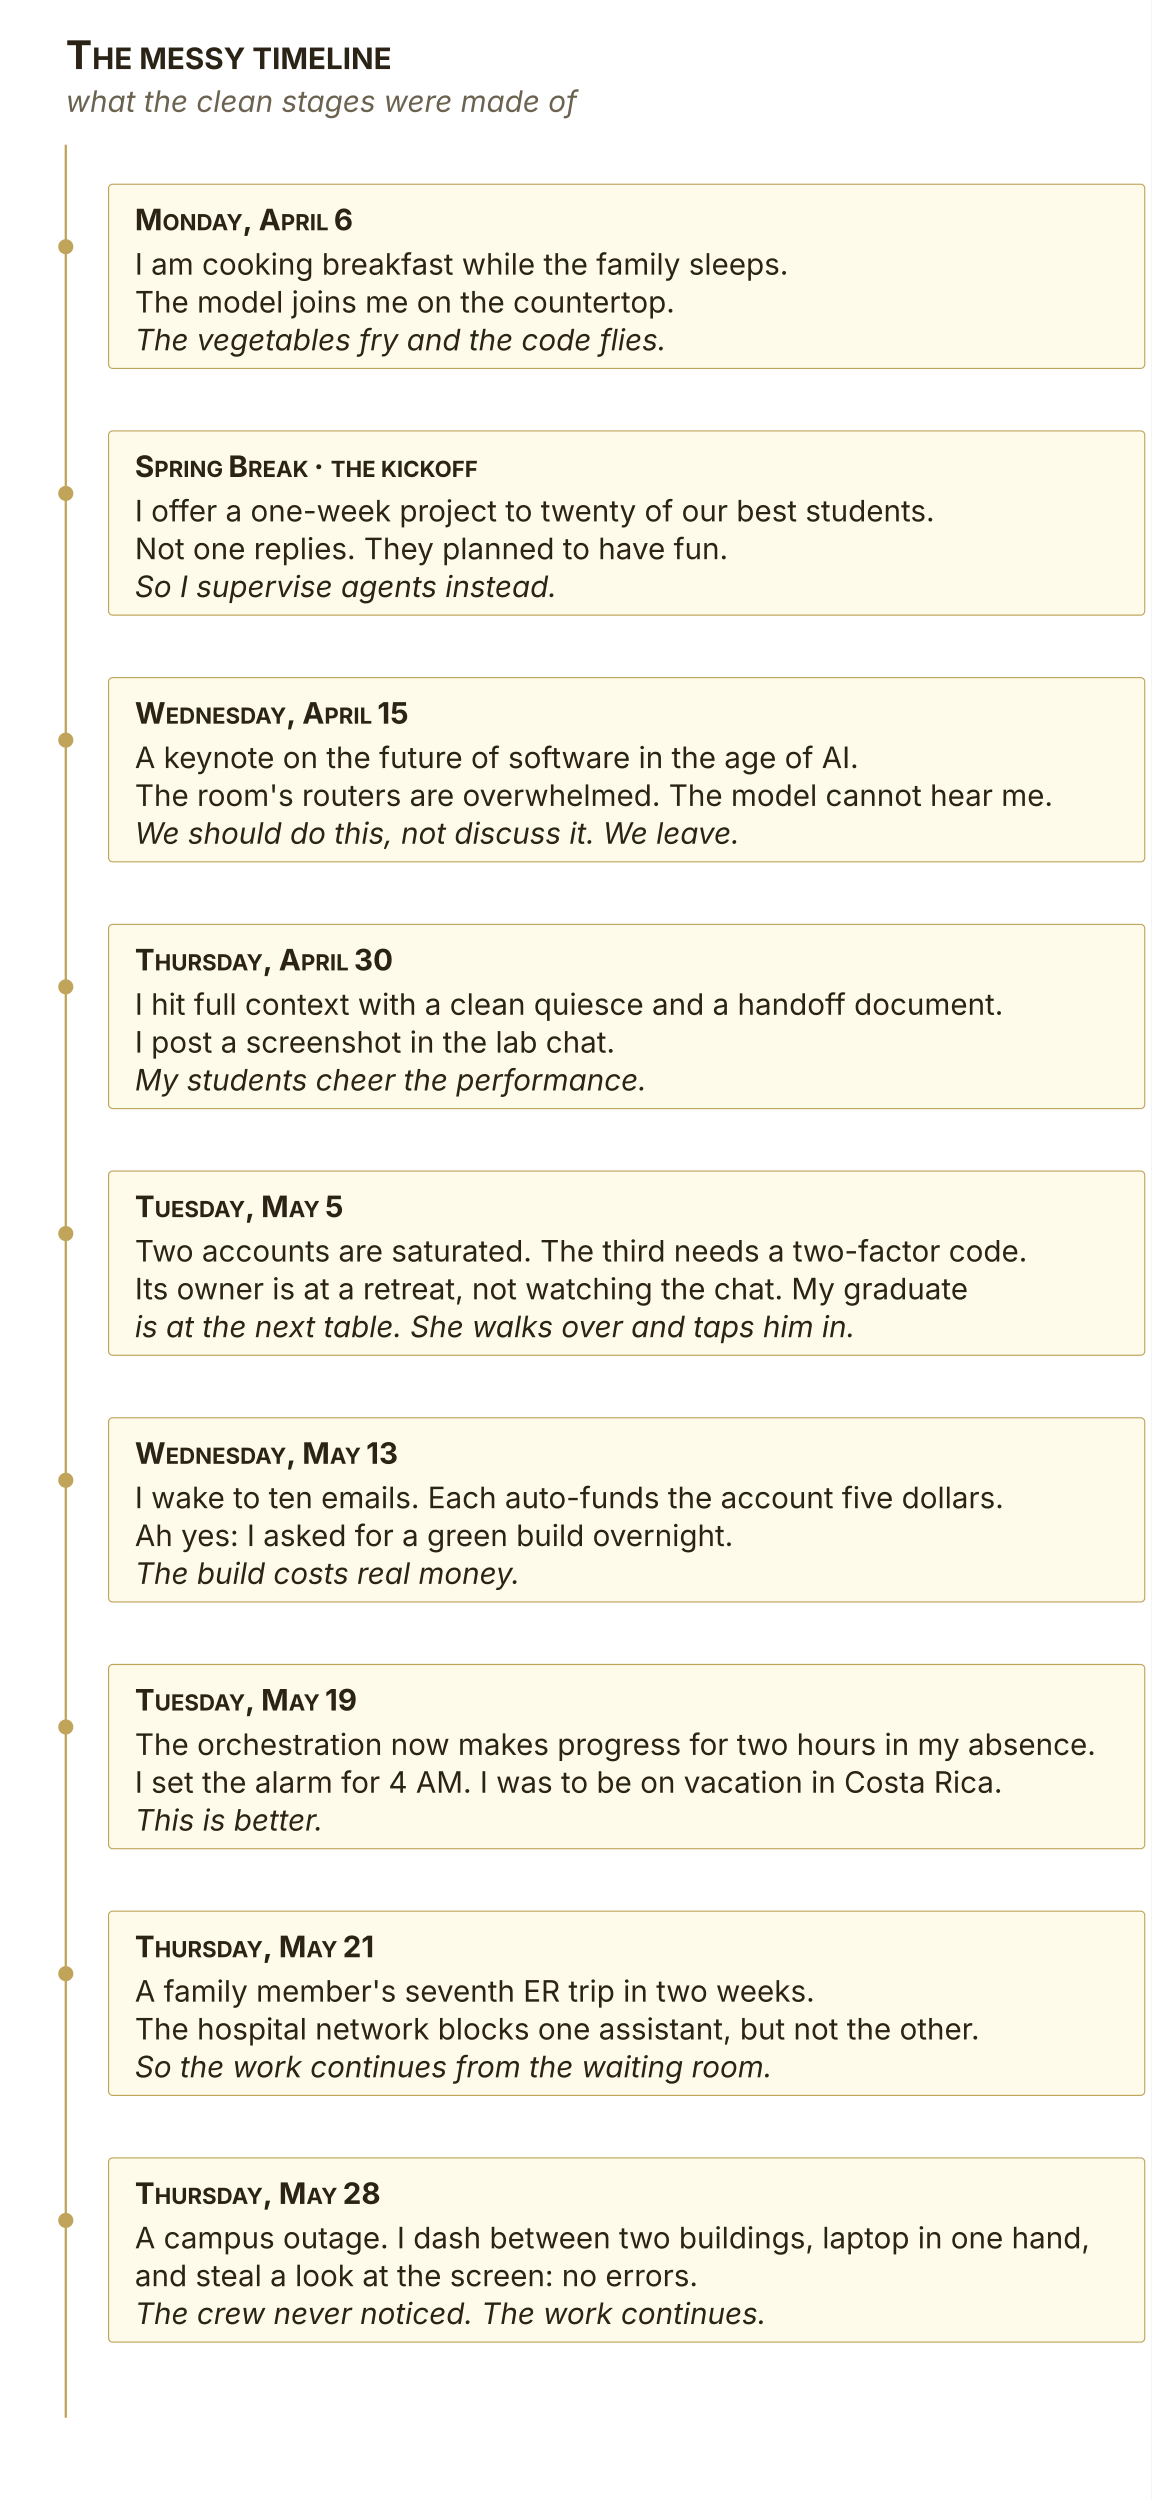
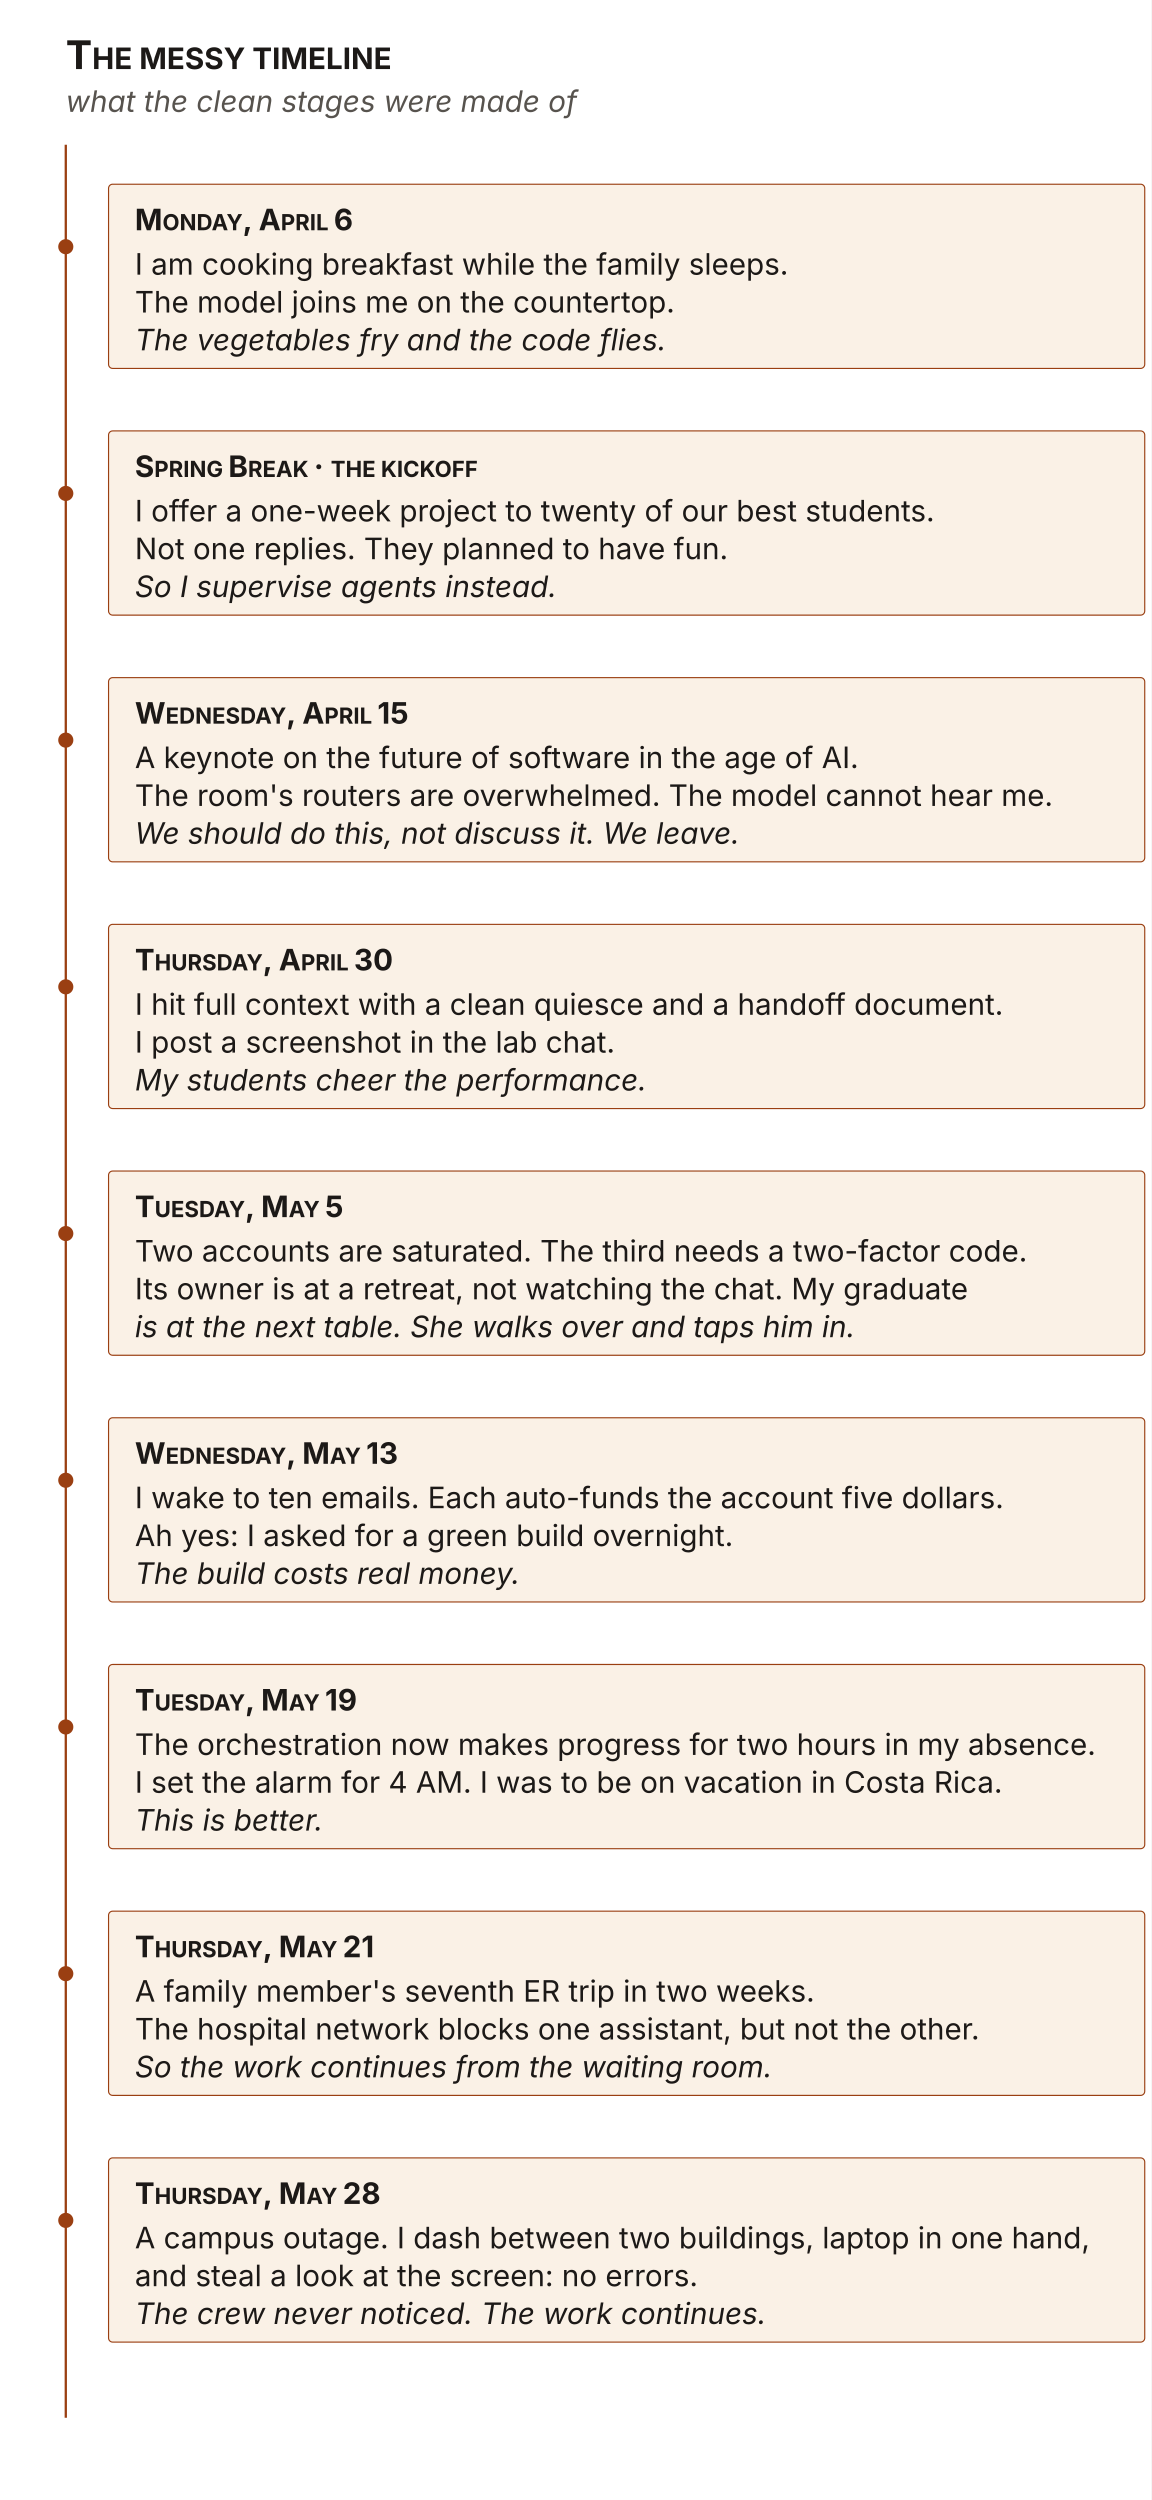
<svg xmlns="http://www.w3.org/2000/svg" viewBox="0 0 700 1520" width="700" height="1520" role="group" aria-labelledby="ptl-title ptl-desc" font-family="'Source Sans 3', -apple-system, 'Segoe UI', sans-serif">
  <rect x="0" y="0" width="700" height="1520" fill="#ffffff" />
-   <line x1="40" y1="88" x2="40" y2="1470" stroke="#BFA45A" stroke-width="1.4" />
-   <text x="40" y="42" font-size="24" font-weight="bold" fill="#2B2416" font-variant="small-caps">The messy timeline</text>
-   <text x="40" y="68" font-size="18" fill="#6b6250" font-style="italic">what the clean stages were made of</text>
-   <circle cx="40" cy="150" r="4.6" fill="#BFA45A" />
+   <line x1="40" y1="88" x2="40" y2="1470" stroke="#9a3f12" stroke-width="1.4" />
+   <text x="40" y="42" font-size="24" font-weight="bold" fill="#1c1917" font-variant="small-caps">The messy timeline</text>
+   <text x="40" y="68" font-size="18" fill="#57534e" font-style="italic">what the clean stages were made of</text>
+   <circle cx="40" cy="150" r="4.6" fill="#9a3f12" />
  <g>
-     <rect x="66" y="112" width="630" height="112" rx="2.5" fill="#FFFBEA" stroke="#BFA45A" stroke-width="0.7" />
-     <text x="82" y="140" font-size="18" font-weight="bold" fill="#2B2416" font-variant="small-caps">Monday, April 6</text>
-     <text x="82" y="167" font-size="18" fill="#2B2416">I am cooking breakfast while the family sleeps.</text>
-     <text x="82" y="190" font-size="18" fill="#2B2416">The model joins me on the countertop.</text>
-     <text x="82" y="213" font-size="18" fill="#2B2416" font-style="italic">The vegetables fry and the code flies.</text>
+     <rect x="66" y="112" width="630" height="112" rx="2.5" fill="#faf1e6" stroke="#9a3f12" stroke-width="0.7" />
+     <text x="82" y="140" font-size="18" font-weight="bold" fill="#1c1917" font-variant="small-caps">Monday, April 6</text>
+     <text x="82" y="167" font-size="18" fill="#1c1917">I am cooking breakfast while the family sleeps.</text>
+     <text x="82" y="190" font-size="18" fill="#1c1917">The model joins me on the countertop.</text>
+     <text x="82" y="213" font-size="18" fill="#1c1917" font-style="italic">The vegetables fry and the code flies.</text>
  </g>
-   <circle cx="40" cy="300" r="4.6" fill="#BFA45A" />
+   <circle cx="40" cy="300" r="4.6" fill="#9a3f12" />
  <g>
-     <rect x="66" y="262" width="630" height="112" rx="2.5" fill="#FFFBEA" stroke="#BFA45A" stroke-width="0.7" />
-     <text x="82" y="290" font-size="18" font-weight="bold" fill="#2B2416" font-variant="small-caps">Spring Break · the kickoff</text>
-     <text x="82" y="317" font-size="18" fill="#2B2416">I offer a one-week project to twenty of our best students.</text>
-     <text x="82" y="340" font-size="18" fill="#2B2416">Not one replies. They planned to have fun.</text>
-     <text x="82" y="363" font-size="18" fill="#2B2416" font-style="italic">So I supervise agents instead.</text>
+     <rect x="66" y="262" width="630" height="112" rx="2.5" fill="#faf1e6" stroke="#9a3f12" stroke-width="0.7" />
+     <text x="82" y="290" font-size="18" font-weight="bold" fill="#1c1917" font-variant="small-caps">Spring Break · the kickoff</text>
+     <text x="82" y="317" font-size="18" fill="#1c1917">I offer a one-week project to twenty of our best students.</text>
+     <text x="82" y="340" font-size="18" fill="#1c1917">Not one replies. They planned to have fun.</text>
+     <text x="82" y="363" font-size="18" fill="#1c1917" font-style="italic">So I supervise agents instead.</text>
  </g>
-   <circle cx="40" cy="450" r="4.6" fill="#BFA45A" />
+   <circle cx="40" cy="450" r="4.6" fill="#9a3f12" />
  <g>
-     <rect x="66" y="412" width="630" height="112" rx="2.5" fill="#FFFBEA" stroke="#BFA45A" stroke-width="0.7" />
-     <text x="82" y="440" font-size="18" font-weight="bold" fill="#2B2416" font-variant="small-caps">Wednesday, April 15</text>
-     <text x="82" y="467" font-size="18" fill="#2B2416">A keynote on the future of software in the age of AI.</text>
-     <text x="82" y="490" font-size="18" fill="#2B2416">The room's routers are overwhelmed. The model cannot hear me.</text>
-     <text x="82" y="513" font-size="18" fill="#2B2416" font-style="italic">We should do this, not discuss it. We leave.</text>
+     <rect x="66" y="412" width="630" height="112" rx="2.5" fill="#faf1e6" stroke="#9a3f12" stroke-width="0.7" />
+     <text x="82" y="440" font-size="18" font-weight="bold" fill="#1c1917" font-variant="small-caps">Wednesday, April 15</text>
+     <text x="82" y="467" font-size="18" fill="#1c1917">A keynote on the future of software in the age of AI.</text>
+     <text x="82" y="490" font-size="18" fill="#1c1917">The room's routers are overwhelmed. The model cannot hear me.</text>
+     <text x="82" y="513" font-size="18" fill="#1c1917" font-style="italic">We should do this, not discuss it. We leave.</text>
  </g>
-   <circle cx="40" cy="600" r="4.6" fill="#BFA45A" />
+   <circle cx="40" cy="600" r="4.6" fill="#9a3f12" />
  <g>
-     <rect x="66" y="562" width="630" height="112" rx="2.5" fill="#FFFBEA" stroke="#BFA45A" stroke-width="0.7" />
-     <text x="82" y="590" font-size="18" font-weight="bold" fill="#2B2416" font-variant="small-caps">Thursday, April 30</text>
-     <text x="82" y="617" font-size="18" fill="#2B2416">I hit full context with a clean quiesce and a handoff document.</text>
-     <text x="82" y="640" font-size="18" fill="#2B2416">I post a screenshot in the lab chat.</text>
-     <text x="82" y="663" font-size="18" fill="#2B2416" font-style="italic">My students cheer the performance.</text>
+     <rect x="66" y="562" width="630" height="112" rx="2.5" fill="#faf1e6" stroke="#9a3f12" stroke-width="0.7" />
+     <text x="82" y="590" font-size="18" font-weight="bold" fill="#1c1917" font-variant="small-caps">Thursday, April 30</text>
+     <text x="82" y="617" font-size="18" fill="#1c1917">I hit full context with a clean quiesce and a handoff document.</text>
+     <text x="82" y="640" font-size="18" fill="#1c1917">I post a screenshot in the lab chat.</text>
+     <text x="82" y="663" font-size="18" fill="#1c1917" font-style="italic">My students cheer the performance.</text>
  </g>
-   <circle cx="40" cy="750" r="4.6" fill="#BFA45A" />
+   <circle cx="40" cy="750" r="4.6" fill="#9a3f12" />
  <g>
-     <rect x="66" y="712" width="630" height="112" rx="2.5" fill="#FFFBEA" stroke="#BFA45A" stroke-width="0.7" />
-     <text x="82" y="740" font-size="18" font-weight="bold" fill="#2B2416" font-variant="small-caps">Tuesday, May 5</text>
-     <text x="82" y="767" font-size="18" fill="#2B2416">Two accounts are saturated. The third needs a two-factor code.</text>
-     <text x="82" y="790" font-size="18" fill="#2B2416">Its owner is at a retreat, not watching the chat. My graduate</text>
-     <text x="82" y="813" font-size="18" fill="#2B2416" font-style="italic">is at the next table. She walks over and taps him in.</text>
+     <rect x="66" y="712" width="630" height="112" rx="2.5" fill="#faf1e6" stroke="#9a3f12" stroke-width="0.7" />
+     <text x="82" y="740" font-size="18" font-weight="bold" fill="#1c1917" font-variant="small-caps">Tuesday, May 5</text>
+     <text x="82" y="767" font-size="18" fill="#1c1917">Two accounts are saturated. The third needs a two-factor code.</text>
+     <text x="82" y="790" font-size="18" fill="#1c1917">Its owner is at a retreat, not watching the chat. My graduate</text>
+     <text x="82" y="813" font-size="18" fill="#1c1917" font-style="italic">is at the next table. She walks over and taps him in.</text>
  </g>
-   <circle cx="40" cy="900" r="4.6" fill="#BFA45A" />
+   <circle cx="40" cy="900" r="4.6" fill="#9a3f12" />
  <g>
-     <rect x="66" y="862" width="630" height="112" rx="2.5" fill="#FFFBEA" stroke="#BFA45A" stroke-width="0.7" />
-     <text x="82" y="890" font-size="18" font-weight="bold" fill="#2B2416" font-variant="small-caps">Wednesday, May 13</text>
-     <text x="82" y="917" font-size="18" fill="#2B2416">I wake to ten emails. Each auto-funds the account five dollars.</text>
-     <text x="82" y="940" font-size="18" fill="#2B2416">Ah yes: I asked for a green build overnight.</text>
-     <text x="82" y="963" font-size="18" fill="#2B2416" font-style="italic">The build costs real money.</text>
+     <rect x="66" y="862" width="630" height="112" rx="2.5" fill="#faf1e6" stroke="#9a3f12" stroke-width="0.7" />
+     <text x="82" y="890" font-size="18" font-weight="bold" fill="#1c1917" font-variant="small-caps">Wednesday, May 13</text>
+     <text x="82" y="917" font-size="18" fill="#1c1917">I wake to ten emails. Each auto-funds the account five dollars.</text>
+     <text x="82" y="940" font-size="18" fill="#1c1917">Ah yes: I asked for a green build overnight.</text>
+     <text x="82" y="963" font-size="18" fill="#1c1917" font-style="italic">The build costs real money.</text>
  </g>
-   <circle cx="40" cy="1050" r="4.6" fill="#BFA45A" />
+   <circle cx="40" cy="1050" r="4.6" fill="#9a3f12" />
  <g>
-     <rect x="66" y="1012" width="630" height="112" rx="2.5" fill="#FFFBEA" stroke="#BFA45A" stroke-width="0.7" />
-     <text x="82" y="1040" font-size="18" font-weight="bold" fill="#2B2416" font-variant="small-caps">Tuesday, May 19</text>
-     <text x="82" y="1067" font-size="18" fill="#2B2416">The orchestration now makes progress for two hours in my absence.</text>
-     <text x="82" y="1090" font-size="18" fill="#2B2416">I set the alarm for 4 AM. I was to be on vacation in Costa Rica.</text>
-     <text x="82" y="1113" font-size="18" fill="#2B2416" font-style="italic">This is better.</text>
+     <rect x="66" y="1012" width="630" height="112" rx="2.5" fill="#faf1e6" stroke="#9a3f12" stroke-width="0.7" />
+     <text x="82" y="1040" font-size="18" font-weight="bold" fill="#1c1917" font-variant="small-caps">Tuesday, May 19</text>
+     <text x="82" y="1067" font-size="18" fill="#1c1917">The orchestration now makes progress for two hours in my absence.</text>
+     <text x="82" y="1090" font-size="18" fill="#1c1917">I set the alarm for 4 AM. I was to be on vacation in Costa Rica.</text>
+     <text x="82" y="1113" font-size="18" fill="#1c1917" font-style="italic">This is better.</text>
  </g>
-   <circle cx="40" cy="1200" r="4.6" fill="#BFA45A" />
+   <circle cx="40" cy="1200" r="4.6" fill="#9a3f12" />
  <g>
-     <rect x="66" y="1162" width="630" height="112" rx="2.5" fill="#FFFBEA" stroke="#BFA45A" stroke-width="0.7" />
-     <text x="82" y="1190" font-size="18" font-weight="bold" fill="#2B2416" font-variant="small-caps">Thursday, May 21</text>
-     <text x="82" y="1217" font-size="18" fill="#2B2416">A family member's seventh ER trip in two weeks.</text>
-     <text x="82" y="1240" font-size="18" fill="#2B2416">The hospital network blocks one assistant, but not the other.</text>
-     <text x="82" y="1263" font-size="18" fill="#2B2416" font-style="italic">So the work continues from the waiting room.</text>
+     <rect x="66" y="1162" width="630" height="112" rx="2.5" fill="#faf1e6" stroke="#9a3f12" stroke-width="0.7" />
+     <text x="82" y="1190" font-size="18" font-weight="bold" fill="#1c1917" font-variant="small-caps">Thursday, May 21</text>
+     <text x="82" y="1217" font-size="18" fill="#1c1917">A family member's seventh ER trip in two weeks.</text>
+     <text x="82" y="1240" font-size="18" fill="#1c1917">The hospital network blocks one assistant, but not the other.</text>
+     <text x="82" y="1263" font-size="18" fill="#1c1917" font-style="italic">So the work continues from the waiting room.</text>
  </g>
-   <circle cx="40" cy="1350" r="4.6" fill="#BFA45A" />
+   <circle cx="40" cy="1350" r="4.6" fill="#9a3f12" />
  <g>
-     <rect x="66" y="1312" width="630" height="112" rx="2.5" fill="#FFFBEA" stroke="#BFA45A" stroke-width="0.7" />
-     <text x="82" y="1340" font-size="18" font-weight="bold" fill="#2B2416" font-variant="small-caps">Thursday, May 28</text>
-     <text x="82" y="1367" font-size="18" fill="#2B2416">A campus outage. I dash between two buildings, laptop in one hand,</text>
-     <text x="82" y="1390" font-size="18" fill="#2B2416">and steal a look at the screen: no errors.</text>
-     <text x="82" y="1413" font-size="18" fill="#2B2416" font-style="italic">The crew never noticed. The work continues.</text>
+     <rect x="66" y="1312" width="630" height="112" rx="2.5" fill="#faf1e6" stroke="#9a3f12" stroke-width="0.7" />
+     <text x="82" y="1340" font-size="18" font-weight="bold" fill="#1c1917" font-variant="small-caps">Thursday, May 28</text>
+     <text x="82" y="1367" font-size="18" fill="#1c1917">A campus outage. I dash between two buildings, laptop in one hand,</text>
+     <text x="82" y="1390" font-size="18" fill="#1c1917">and steal a look at the screen: no errors.</text>
+     <text x="82" y="1413" font-size="18" fill="#1c1917" font-style="italic">The crew never noticed. The work continues.</text>
  </g>
</svg>
